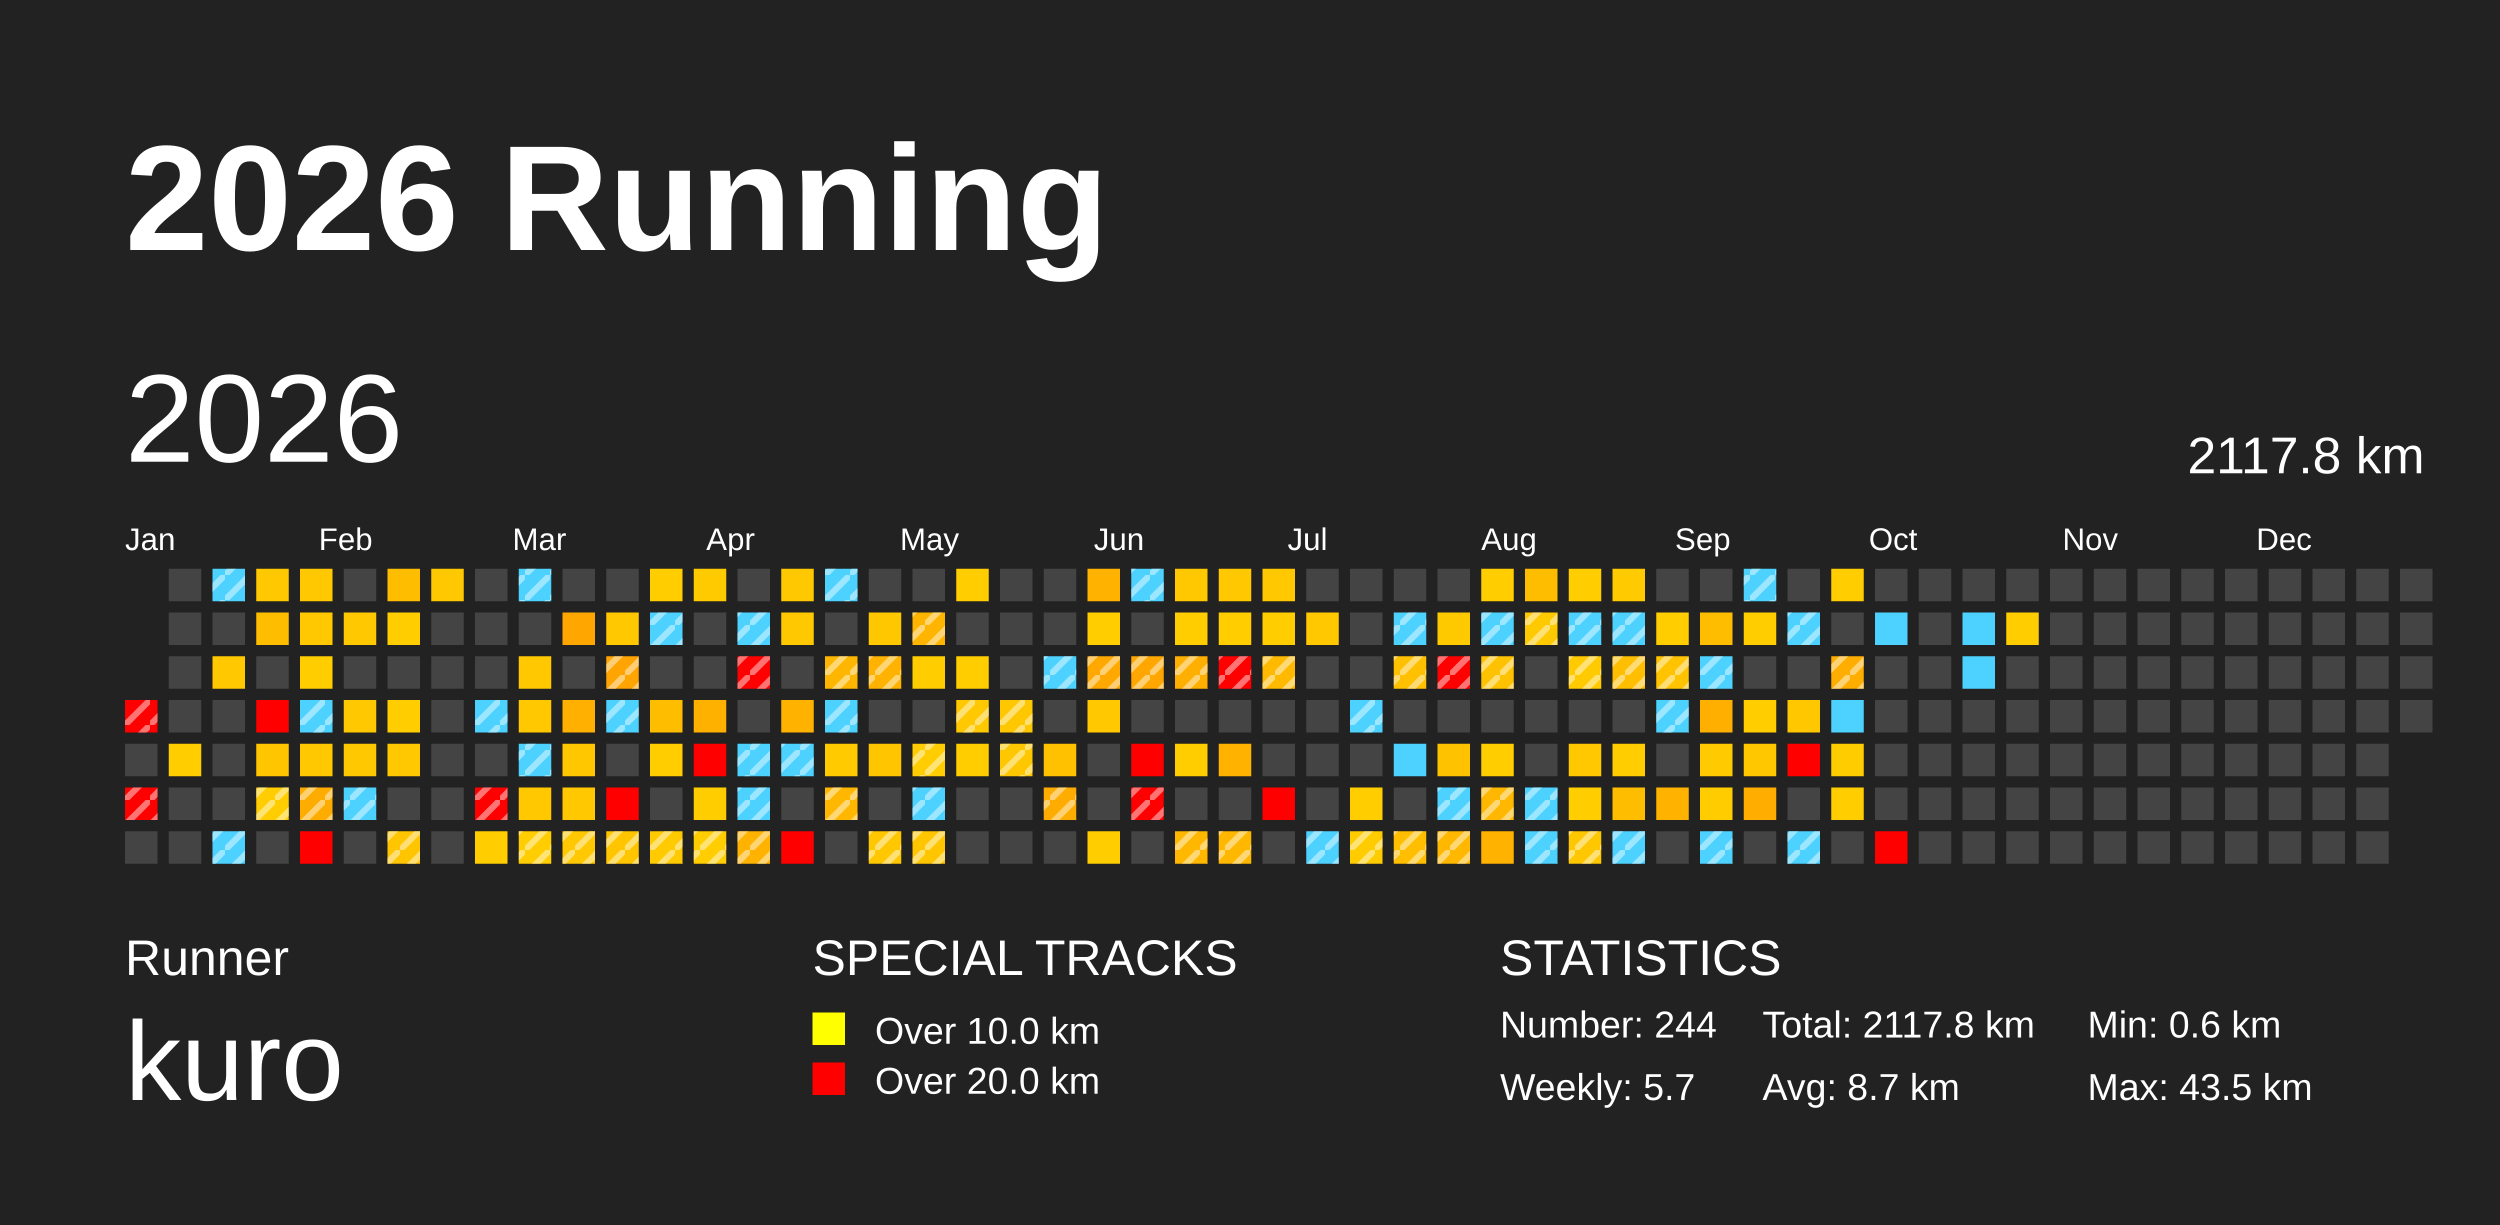
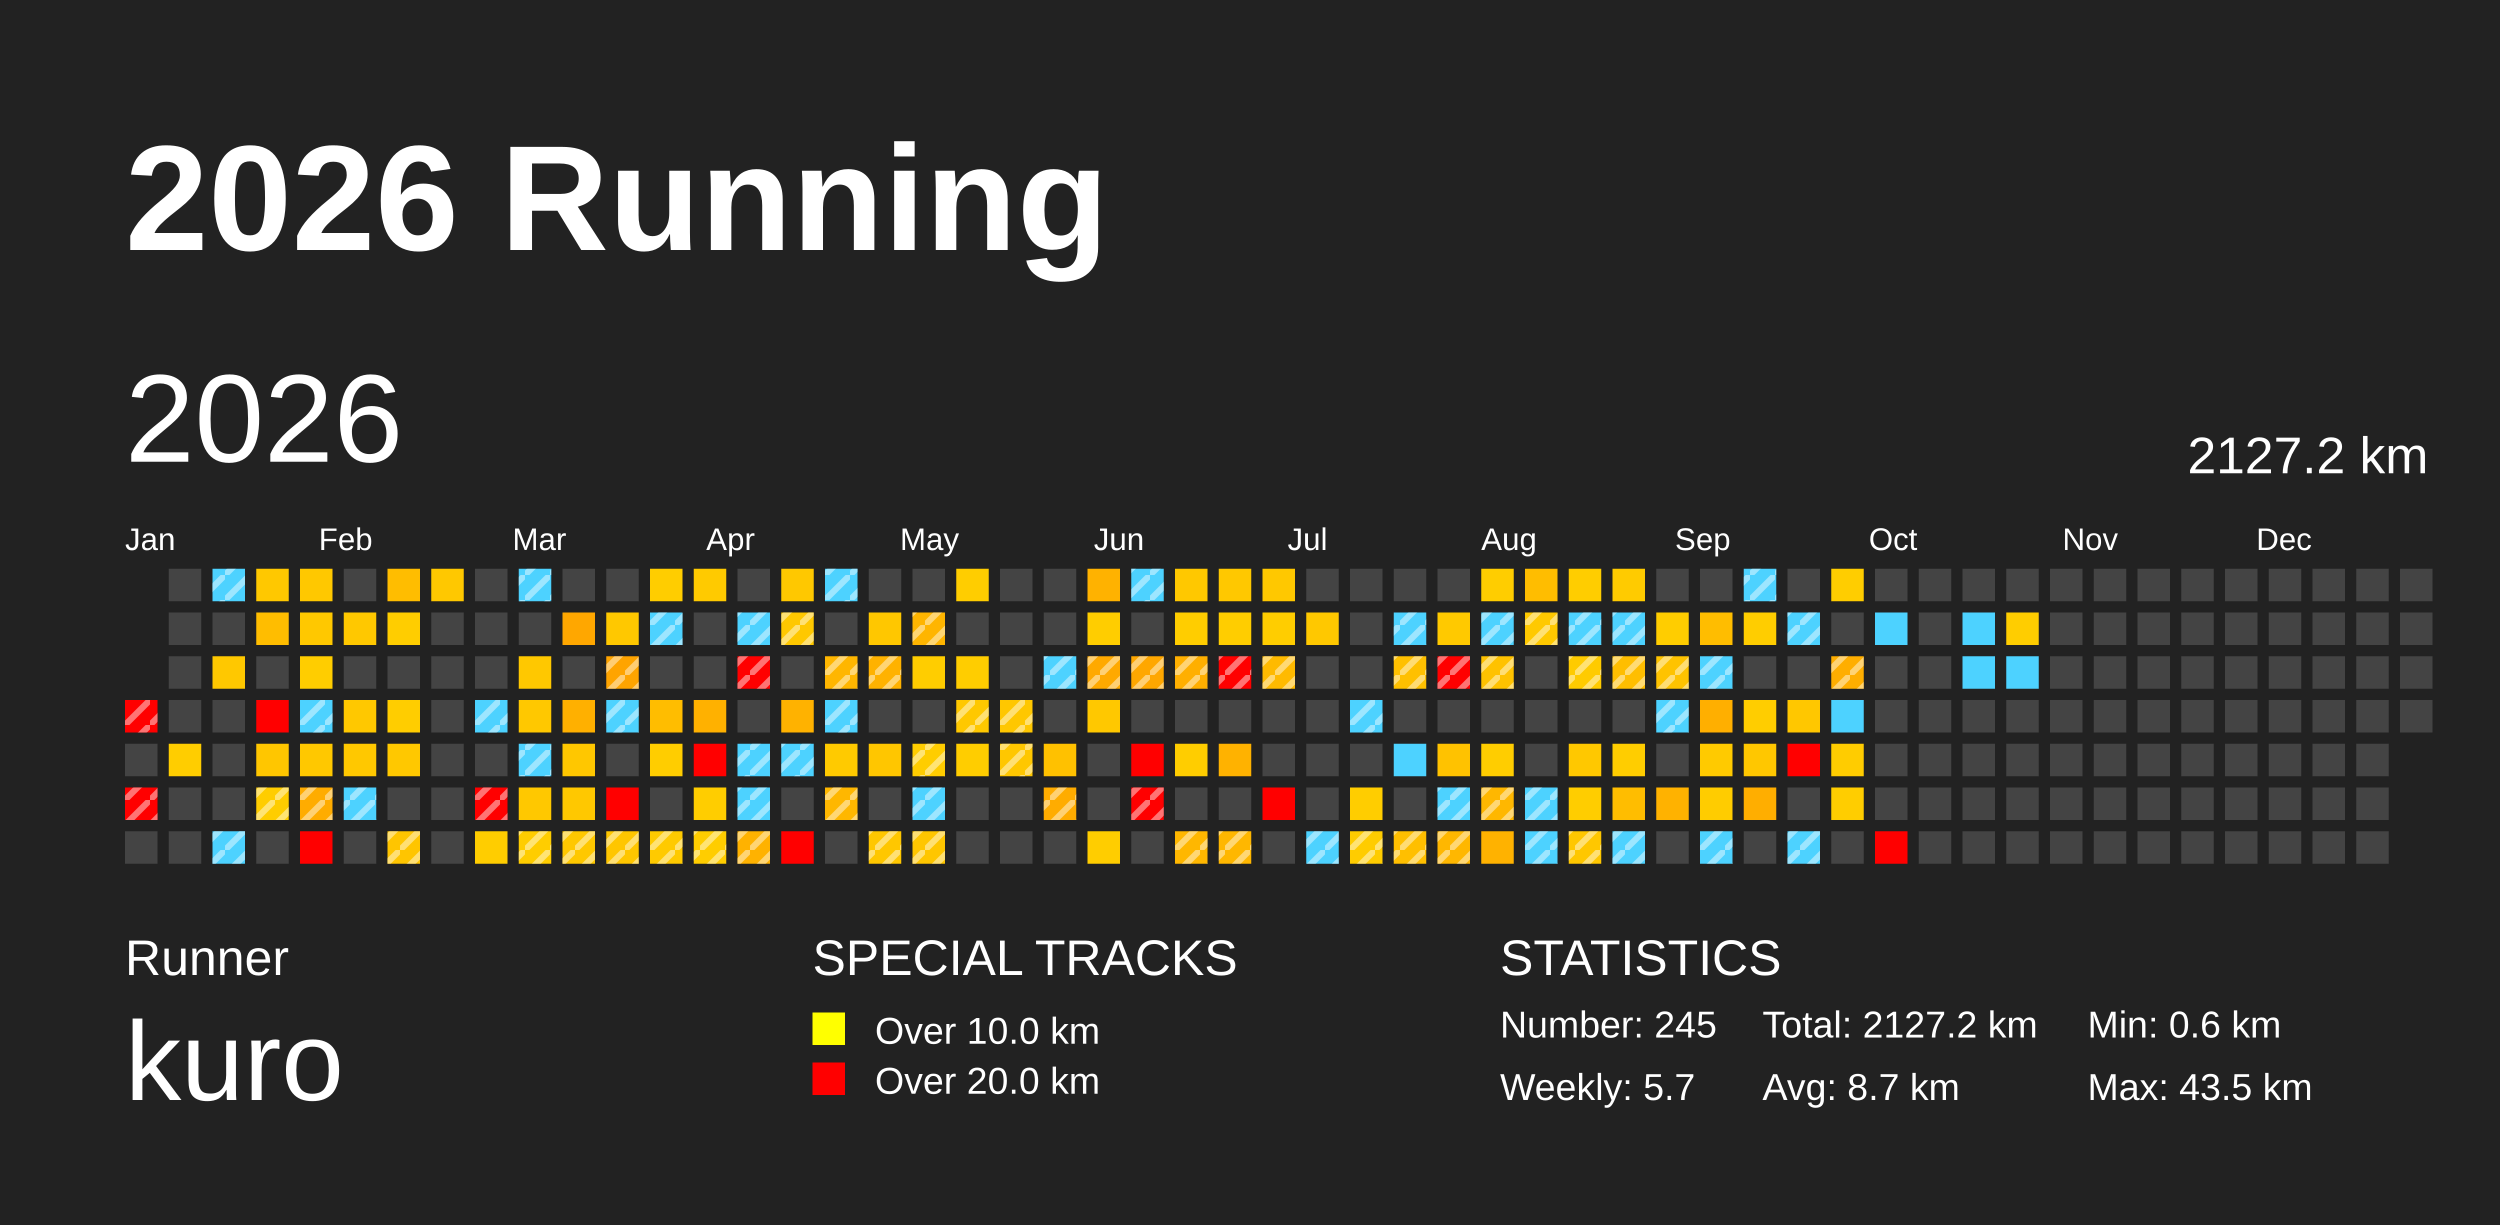
<svg xmlns="http://www.w3.org/2000/svg" baseProfile="full" height="98mm" version="1.1" viewBox="0,0,200,98" width="200mm">
  <defs>
    <pattern height="2" id="indoor-stripe" patternUnits="userSpaceOnUse" width="2">
      <line stroke="white" stroke-opacity="0.45" stroke-width="0.5" x1="0" x2="2" y1="2" y2="0" />
    </pattern>
  </defs>
  <rect fill="#222222" height="98" width="200" x="0" y="0" />
  <text fill="#FFFFFF" style="font-size:12px; font-family:Arial; font-weight:bold;" x="10" y="20">2026 Running</text>
  <text fill="#FFFFFF" style="font-size:4px; font-family:Arial" x="10" y="78">Runner</text>
  <text fill="#FFFFFF" style="font-size:9px; font-family:Arial" x="10" y="88">kuro</text>
  <text fill="#FFFFFF" style="font-size:4px; font-family:Arial" x="65" y="78">SPECIAL TRACKS</text>
  <rect fill="yellow" height="2.6" width="2.6" x="65" y="81" />
  <text fill="#FFFFFF" style="font-size:3px; font-family:Arial" x="70" y="83.5">Over 10.0 km</text>
  <rect fill="red" height="2.6" width="2.6" x="65" y="85" />
  <text fill="#FFFFFF" style="font-size:3px; font-family:Arial" x="70" y="87.5">Over 20.0 km</text>
  <text fill="#FFFFFF" style="font-size:4px; font-family:Arial" x="120" y="78">STATISTICS</text>
-   <text fill="#FFFFFF" style="font-size:3px; font-family:Arial" x="120" y="83">Number: 244</text>
+   <text fill="#FFFFFF" style="font-size:3px; font-family:Arial" x="120" y="83">Number: 245</text>
  <text fill="#FFFFFF" style="font-size:3px; font-family:Arial" x="120" y="88">Weekly: 5.7</text>
-   <text fill="#FFFFFF" style="font-size:3px; font-family:Arial" x="141" y="83">Total: 2117.8 km</text>
+   <text fill="#FFFFFF" style="font-size:3px; font-family:Arial" x="141" y="83">Total: 2127.2 km</text>
  <text fill="#FFFFFF" style="font-size:3px; font-family:Arial" x="141" y="88">Avg: 8.7 km</text>
  <text fill="#FFFFFF" style="font-size:3px; font-family:Arial" x="167" y="83">Min: 0.6 km</text>
  <text fill="#FFFFFF" style="font-size:3px; font-family:Arial" x="167" y="88">Max: 43.5 km</text>
  <text dominant-baseline="hanging" fill="#FFFFFF" style="font-size:10.0px; font-family:Arial;" x="10" y="30">2026</text>
-   <text dominant-baseline="hanging" fill="#FFFFFF" style="font-size:4.125px; font-family:Arial;" x="175" y="35">2117.8 km</text>
+   <text dominant-baseline="hanging" fill="#FFFFFF" style="font-size:4.125px; font-family:Arial;" x="175" y="35">2127.2 km</text>
  <text fill="#FFFFFF" style="font-size:2.5px; font-family:Arial" x="10.0" y="44">Jan</text>
  <text fill="#FFFFFF" style="font-size:2.5px; font-family:Arial" x="25.5" y="44">Feb</text>
  <text fill="#FFFFFF" style="font-size:2.5px; font-family:Arial" x="41.0" y="44">Mar</text>
  <text fill="#FFFFFF" style="font-size:2.5px; font-family:Arial" x="56.5" y="44">Apr</text>
  <text fill="#FFFFFF" style="font-size:2.5px; font-family:Arial" x="72.0" y="44">May</text>
  <text fill="#FFFFFF" style="font-size:2.5px; font-family:Arial" x="87.5" y="44">Jun</text>
  <text fill="#FFFFFF" style="font-size:2.5px; font-family:Arial" x="103.0" y="44">Jul</text>
  <text fill="#FFFFFF" style="font-size:2.5px; font-family:Arial" x="118.5" y="44">Aug</text>
  <text fill="#FFFFFF" style="font-size:2.5px; font-family:Arial" x="134.0" y="44">Sep</text>
  <text fill="#FFFFFF" style="font-size:2.5px; font-family:Arial" x="149.5" y="44">Oct</text>
  <text fill="#FFFFFF" style="font-size:2.5px; font-family:Arial" x="165.0" y="44">Nov</text>
  <text fill="#FFFFFF" style="font-size:2.5px; font-family:Arial" x="180.5" y="44">Dec</text>
  <rect fill="red" height="2.6" width="2.6" x="10.0" y="56.0" />
  <rect fill="url(#indoor-stripe)" height="2.6" style="pointer-events: none;" width="2.6" x="10.0" y="56.0" />
  <rect fill="#444444" height="2.6" width="2.6" x="10.0" y="59.5" />
  <rect fill="red" height="2.6" width="2.6" x="10.0" y="63.0" />
  <rect fill="url(#indoor-stripe)" height="2.6" style="pointer-events: none;" width="2.6" x="10.0" y="63.0" />
  <rect fill="#444444" height="2.6" width="2.6" x="10.0" y="66.5" />
  <rect fill="#444444" height="2.6" width="2.6" x="13.5" y="45.5" />
  <rect fill="#444444" height="2.6" width="2.6" x="13.5" y="49.0" />
  <rect fill="#444444" height="2.6" width="2.6" x="13.5" y="52.5" />
  <rect fill="#444444" height="2.6" width="2.6" x="13.5" y="56.0" />
  <rect fill="#ffcd00" height="2.6" width="2.6" x="13.5" y="59.5" />
  <rect fill="#444444" height="2.6" width="2.6" x="13.5" y="63.0" />
  <rect fill="#444444" height="2.6" width="2.6" x="13.5" y="66.5" />
  <rect fill="#4dd2ff" height="2.6" width="2.6" x="17.0" y="45.5" />
  <rect fill="url(#indoor-stripe)" height="2.6" style="pointer-events: none;" width="2.6" x="17.0" y="45.5" />
  <rect fill="#444444" height="2.6" width="2.6" x="17.0" y="49.0" />
  <rect fill="#ffc800" height="2.6" width="2.6" x="17.0" y="52.5" />
  <rect fill="#444444" height="2.6" width="2.6" x="17.0" y="56.0" />
  <rect fill="#444444" height="2.6" width="2.6" x="17.0" y="59.5" />
  <rect fill="#444444" height="2.6" width="2.6" x="17.0" y="63.0" />
  <rect fill="#4dd2ff" height="2.6" width="2.6" x="17.0" y="66.5" />
  <rect fill="url(#indoor-stripe)" height="2.6" style="pointer-events: none;" width="2.6" x="17.0" y="66.5" />
  <rect fill="#ffc800" height="2.6" width="2.6" x="20.5" y="45.5" />
  <rect fill="#ffbd00" height="2.6" width="2.6" x="20.5" y="49.0" />
  <rect fill="#444444" height="2.6" width="2.6" x="20.5" y="52.5" />
  <rect fill="red" height="2.6" width="2.6" x="20.5" y="56.0" />
  <rect fill="#ffc600" height="2.6" width="2.6" x="20.5" y="59.5" />
  <rect fill="#ffcd00" height="2.6" width="2.6" x="20.5" y="63.0" />
  <rect fill="url(#indoor-stripe)" height="2.6" style="pointer-events: none;" width="2.6" x="20.5" y="63.0" />
  <rect fill="#444444" height="2.6" width="2.6" x="20.5" y="66.5" />
  <rect fill="#ffc800" height="2.6" width="2.6" x="24.0" y="45.5" />
  <rect fill="#ffc800" height="2.6" width="2.6" x="24.0" y="49.0" />
  <rect fill="#ffcd00" height="2.6" width="2.6" x="24.0" y="52.5" />
  <rect fill="#4dd2ff" height="2.6" width="2.6" x="24.0" y="56.0" />
  <rect fill="url(#indoor-stripe)" height="2.6" style="pointer-events: none;" width="2.6" x="24.0" y="56.0" />
  <rect fill="#ffc800" height="2.6" width="2.6" x="24.0" y="59.5" />
  <rect fill="#ffac00" height="2.6" width="2.6" x="24.0" y="63.0" />
  <rect fill="url(#indoor-stripe)" height="2.6" style="pointer-events: none;" width="2.6" x="24.0" y="63.0" />
  <rect fill="red" height="2.6" width="2.6" x="24.0" y="66.5" />
  <rect fill="#444444" height="2.6" width="2.6" x="27.5" y="45.5" />
  <rect fill="#ffc800" height="2.6" width="2.6" x="27.5" y="49.0" />
  <rect fill="#444444" height="2.6" width="2.6" x="27.5" y="52.5" />
  <rect fill="#ffc800" height="2.6" width="2.6" x="27.5" y="56.0" />
  <rect fill="#ffc800" height="2.6" width="2.6" x="27.5" y="59.5" />
  <rect fill="#4dd2ff" height="2.6" width="2.6" x="27.5" y="63.0" />
  <rect fill="url(#indoor-stripe)" height="2.6" style="pointer-events: none;" width="2.6" x="27.5" y="63.0" />
  <rect fill="#444444" height="2.6" width="2.6" x="27.5" y="66.5" />
  <rect fill="#ffbd00" height="2.6" width="2.6" x="31.0" y="45.5" />
  <rect fill="#ffcd00" height="2.6" width="2.6" x="31.0" y="49.0" />
  <rect fill="#444444" height="2.6" width="2.6" x="31.0" y="52.5" />
  <rect fill="#ffcd00" height="2.6" width="2.6" x="31.0" y="56.0" />
  <rect fill="#ffc800" height="2.6" width="2.6" x="31.0" y="59.5" />
  <rect fill="#444444" height="2.6" width="2.6" x="31.0" y="63.0" />
  <rect fill="#ffc500" height="2.6" width="2.6" x="31.0" y="66.5" />
  <rect fill="url(#indoor-stripe)" height="2.6" style="pointer-events: none;" width="2.6" x="31.0" y="66.5" />
  <rect fill="#ffc800" height="2.6" width="2.6" x="34.5" y="45.5" />
  <rect fill="#444444" height="2.6" width="2.6" x="34.5" y="49.0" />
  <rect fill="#444444" height="2.6" width="2.6" x="34.5" y="52.5" />
  <rect fill="#444444" height="2.6" width="2.6" x="34.5" y="56.0" />
  <rect fill="#444444" height="2.6" width="2.6" x="34.5" y="59.5" />
  <rect fill="#444444" height="2.6" width="2.6" x="34.5" y="63.0" />
  <rect fill="#444444" height="2.6" width="2.6" x="34.5" y="66.5" />
  <rect fill="#444444" height="2.6" width="2.6" x="38.0" y="45.5" />
  <rect fill="#444444" height="2.6" width="2.6" x="38.0" y="49.0" />
  <rect fill="#444444" height="2.6" width="2.6" x="38.0" y="52.5" />
  <rect fill="#4dd2ff" height="2.6" width="2.6" x="38.0" y="56.0" />
  <rect fill="url(#indoor-stripe)" height="2.6" style="pointer-events: none;" width="2.6" x="38.0" y="56.0" />
  <rect fill="#444444" height="2.6" width="2.6" x="38.0" y="59.5" />
  <rect fill="red" height="2.6" width="2.6" x="38.0" y="63.0" />
  <rect fill="url(#indoor-stripe)" height="2.6" style="pointer-events: none;" width="2.6" x="38.0" y="63.0" />
  <rect fill="#ffcd00" height="2.6" width="2.6" x="38.0" y="66.5" />
  <rect fill="#4dd2ff" height="2.6" width="2.6" x="41.5" y="45.5" />
  <rect fill="url(#indoor-stripe)" height="2.6" style="pointer-events: none;" width="2.6" x="41.5" y="45.5" />
  <rect fill="#444444" height="2.6" width="2.6" x="41.5" y="49.0" />
  <rect fill="#ffc800" height="2.6" width="2.6" x="41.5" y="52.5" />
  <rect fill="#ffc800" height="2.6" width="2.6" x="41.5" y="56.0" />
  <rect fill="#4dd2ff" height="2.6" width="2.6" x="41.5" y="59.5" />
  <rect fill="url(#indoor-stripe)" height="2.6" style="pointer-events: none;" width="2.6" x="41.5" y="59.5" />
  <rect fill="#ffc800" height="2.6" width="2.6" x="41.5" y="63.0" />
  <rect fill="#ffcd00" height="2.6" width="2.6" x="41.5" y="66.5" />
  <rect fill="url(#indoor-stripe)" height="2.6" style="pointer-events: none;" width="2.6" x="41.5" y="66.5" />
  <rect fill="#444444" height="2.6" width="2.6" x="45.0" y="45.5" />
  <rect fill="#ffa700" height="2.6" width="2.6" x="45.0" y="49.0" />
  <rect fill="#444444" height="2.6" width="2.6" x="45.0" y="52.5" />
  <rect fill="#ffb000" height="2.6" width="2.6" x="45.0" y="56.0" />
  <rect fill="#ffc700" height="2.6" width="2.6" x="45.0" y="59.5" />
  <rect fill="#ffc800" height="2.6" width="2.6" x="45.0" y="63.0" />
  <rect fill="#ffc800" height="2.6" width="2.6" x="45.0" y="66.5" />
  <rect fill="url(#indoor-stripe)" height="2.6" style="pointer-events: none;" width="2.6" x="45.0" y="66.5" />
  <rect fill="#444444" height="2.6" width="2.6" x="48.5" y="45.5" />
  <rect fill="#ffc800" height="2.6" width="2.6" x="48.5" y="49.0" />
  <rect fill="#ffa400" height="2.6" width="2.6" x="48.5" y="52.5" />
  <rect fill="url(#indoor-stripe)" height="2.6" style="pointer-events: none;" width="2.6" x="48.5" y="52.5" />
  <rect fill="#4dd2ff" height="2.6" width="2.6" x="48.5" y="56.0" />
  <rect fill="url(#indoor-stripe)" height="2.6" style="pointer-events: none;" width="2.6" x="48.5" y="56.0" />
  <rect fill="#444444" height="2.6" width="2.6" x="48.5" y="59.5" />
  <rect fill="red" height="2.6" width="2.6" x="48.5" y="63.0" />
  <rect fill="#ffc600" height="2.6" width="2.6" x="48.5" y="66.5" />
  <rect fill="url(#indoor-stripe)" height="2.6" style="pointer-events: none;" width="2.6" x="48.5" y="66.5" />
  <rect fill="#ffcd00" height="2.6" width="2.6" x="52.0" y="45.5" />
  <rect fill="#4dd2ff" height="2.6" width="2.6" x="52.0" y="49.0" />
  <rect fill="url(#indoor-stripe)" height="2.6" style="pointer-events: none;" width="2.6" x="52.0" y="49.0" />
  <rect fill="#444444" height="2.6" width="2.6" x="52.0" y="52.5" />
  <rect fill="#ffbd00" height="2.6" width="2.6" x="52.0" y="56.0" />
  <rect fill="#ffcd00" height="2.6" width="2.6" x="52.0" y="59.5" />
  <rect fill="#444444" height="2.6" width="2.6" x="52.0" y="63.0" />
  <rect fill="#ffca00" height="2.6" width="2.6" x="52.0" y="66.5" />
  <rect fill="url(#indoor-stripe)" height="2.6" style="pointer-events: none;" width="2.6" x="52.0" y="66.5" />
  <rect fill="#ffca00" height="2.6" width="2.6" x="55.5" y="45.5" />
  <rect fill="#444444" height="2.6" width="2.6" x="55.5" y="49.0" />
  <rect fill="#444444" height="2.6" width="2.6" x="55.5" y="52.5" />
  <rect fill="#ffb100" height="2.6" width="2.6" x="55.5" y="56.0" />
  <rect fill="red" height="2.6" width="2.6" x="55.5" y="59.5" />
  <rect fill="#ffcd00" height="2.6" width="2.6" x="55.5" y="63.0" />
  <rect fill="#ffcd00" height="2.6" width="2.6" x="55.5" y="66.5" />
  <rect fill="url(#indoor-stripe)" height="2.6" style="pointer-events: none;" width="2.6" x="55.5" y="66.5" />
  <rect fill="#444444" height="2.6" width="2.6" x="59.0" y="45.5" />
  <rect fill="#4dd2ff" height="2.6" width="2.6" x="59.0" y="49.0" />
  <rect fill="url(#indoor-stripe)" height="2.6" style="pointer-events: none;" width="2.6" x="59.0" y="49.0" />
  <rect fill="red" height="2.6" width="2.6" x="59.0" y="52.5" />
  <rect fill="url(#indoor-stripe)" height="2.6" style="pointer-events: none;" width="2.6" x="59.0" y="52.5" />
  <rect fill="#444444" height="2.6" width="2.6" x="59.0" y="56.0" />
  <rect fill="#4dd2ff" height="2.6" width="2.6" x="59.0" y="59.5" />
  <rect fill="url(#indoor-stripe)" height="2.6" style="pointer-events: none;" width="2.6" x="59.0" y="59.5" />
  <rect fill="#4dd2ff" height="2.6" width="2.6" x="59.0" y="63.0" />
  <rect fill="url(#indoor-stripe)" height="2.6" style="pointer-events: none;" width="2.6" x="59.0" y="63.0" />
  <rect fill="#ffb200" height="2.6" width="2.6" x="59.0" y="66.5" />
  <rect fill="url(#indoor-stripe)" height="2.6" style="pointer-events: none;" width="2.6" x="59.0" y="66.5" />
  <rect fill="#ffc800" height="2.6" width="2.6" x="62.5" y="45.5" />
  <rect fill="#ffc800" height="2.6" width="2.6" x="62.5" y="49.0" />
+   <rect fill="url(#indoor-stripe)" height="2.6" style="pointer-events: none;" width="2.6" x="62.5" y="49.0" />
  <rect fill="#444444" height="2.6" width="2.6" x="62.5" y="52.5" />
  <rect fill="#ffb200" height="2.6" width="2.6" x="62.5" y="56.0" />
  <rect fill="#4dd2ff" height="2.6" width="2.6" x="62.5" y="59.5" />
  <rect fill="url(#indoor-stripe)" height="2.6" style="pointer-events: none;" width="2.6" x="62.5" y="59.5" />
  <rect fill="#444444" height="2.6" width="2.6" x="62.5" y="63.0" />
  <rect fill="red" height="2.6" width="2.6" x="62.5" y="66.5" />
  <rect fill="#4dd2ff" height="2.6" width="2.6" x="66.0" y="45.5" />
  <rect fill="url(#indoor-stripe)" height="2.6" style="pointer-events: none;" width="2.6" x="66.0" y="45.5" />
  <rect fill="#444444" height="2.6" width="2.6" x="66.0" y="49.0" />
  <rect fill="#ffb600" height="2.6" width="2.6" x="66.0" y="52.5" />
  <rect fill="url(#indoor-stripe)" height="2.6" style="pointer-events: none;" width="2.6" x="66.0" y="52.5" />
  <rect fill="#4dd2ff" height="2.6" width="2.6" x="66.0" y="56.0" />
  <rect fill="url(#indoor-stripe)" height="2.6" style="pointer-events: none;" width="2.6" x="66.0" y="56.0" />
  <rect fill="#ffca00" height="2.6" width="2.6" x="66.0" y="59.5" />
  <rect fill="#ffb700" height="2.6" width="2.6" x="66.0" y="63.0" />
  <rect fill="url(#indoor-stripe)" height="2.6" style="pointer-events: none;" width="2.6" x="66.0" y="63.0" />
  <rect fill="#444444" height="2.6" width="2.6" x="66.0" y="66.5" />
  <rect fill="#444444" height="2.6" width="2.6" x="69.5" y="45.5" />
  <rect fill="#ffc700" height="2.6" width="2.6" x="69.5" y="49.0" />
  <rect fill="#ffb200" height="2.6" width="2.6" x="69.5" y="52.5" />
  <rect fill="url(#indoor-stripe)" height="2.6" style="pointer-events: none;" width="2.6" x="69.5" y="52.5" />
  <rect fill="#444444" height="2.6" width="2.6" x="69.5" y="56.0" />
  <rect fill="#ffc600" height="2.6" width="2.6" x="69.5" y="59.5" />
  <rect fill="#444444" height="2.6" width="2.6" x="69.5" y="63.0" />
  <rect fill="#ffc700" height="2.6" width="2.6" x="69.5" y="66.5" />
  <rect fill="url(#indoor-stripe)" height="2.6" style="pointer-events: none;" width="2.6" x="69.5" y="66.5" />
  <rect fill="#444444" height="2.6" width="2.6" x="73.0" y="45.5" />
  <rect fill="#ffb500" height="2.6" width="2.6" x="73.0" y="49.0" />
  <rect fill="url(#indoor-stripe)" height="2.6" style="pointer-events: none;" width="2.6" x="73.0" y="49.0" />
  <rect fill="#ffcd00" height="2.6" width="2.6" x="73.0" y="52.5" />
  <rect fill="#444444" height="2.6" width="2.6" x="73.0" y="56.0" />
  <rect fill="#ffcd00" height="2.6" width="2.6" x="73.0" y="59.5" />
  <rect fill="url(#indoor-stripe)" height="2.6" style="pointer-events: none;" width="2.6" x="73.0" y="59.5" />
  <rect fill="#4dd2ff" height="2.6" width="2.6" x="73.0" y="63.0" />
  <rect fill="url(#indoor-stripe)" height="2.6" style="pointer-events: none;" width="2.6" x="73.0" y="63.0" />
  <rect fill="#ffc600" height="2.6" width="2.6" x="73.0" y="66.5" />
  <rect fill="url(#indoor-stripe)" height="2.6" style="pointer-events: none;" width="2.6" x="73.0" y="66.5" />
  <rect fill="#ffcd00" height="2.6" width="2.6" x="76.5" y="45.5" />
  <rect fill="#444444" height="2.6" width="2.6" x="76.5" y="49.0" />
  <rect fill="#ffcd00" height="2.6" width="2.6" x="76.5" y="52.5" />
  <rect fill="#ffc800" height="2.6" width="2.6" x="76.5" y="56.0" />
  <rect fill="url(#indoor-stripe)" height="2.6" style="pointer-events: none;" width="2.6" x="76.5" y="56.0" />
  <rect fill="#ffcd00" height="2.6" width="2.6" x="76.5" y="59.5" />
  <rect fill="#444444" height="2.6" width="2.6" x="76.5" y="63.0" />
  <rect fill="#444444" height="2.6" width="2.6" x="76.5" y="66.5" />
  <rect fill="#444444" height="2.6" width="2.6" x="80.0" y="45.5" />
  <rect fill="#444444" height="2.6" width="2.6" x="80.0" y="49.0" />
  <rect fill="#444444" height="2.6" width="2.6" x="80.0" y="52.5" />
  <rect fill="#ffc700" height="2.6" width="2.6" x="80.0" y="56.0" />
  <rect fill="url(#indoor-stripe)" height="2.6" style="pointer-events: none;" width="2.6" x="80.0" y="56.0" />
  <rect fill="#ffc700" height="2.6" width="2.6" x="80.0" y="59.5" />
  <rect fill="url(#indoor-stripe)" height="2.6" style="pointer-events: none;" width="2.6" x="80.0" y="59.5" />
  <rect fill="#444444" height="2.6" width="2.6" x="80.0" y="63.0" />
  <rect fill="#444444" height="2.6" width="2.6" x="80.0" y="66.5" />
  <rect fill="#444444" height="2.6" width="2.6" x="83.5" y="45.5" />
  <rect fill="#444444" height="2.6" width="2.6" x="83.5" y="49.0" />
  <rect fill="#4dd2ff" height="2.6" width="2.6" x="83.5" y="52.5" />
  <rect fill="url(#indoor-stripe)" height="2.6" style="pointer-events: none;" width="2.6" x="83.5" y="52.5" />
  <rect fill="#444444" height="2.6" width="2.6" x="83.5" y="56.0" />
  <rect fill="#ffc100" height="2.6" width="2.6" x="83.5" y="59.5" />
  <rect fill="#ffac00" height="2.6" width="2.6" x="83.5" y="63.0" />
  <rect fill="url(#indoor-stripe)" height="2.6" style="pointer-events: none;" width="2.6" x="83.5" y="63.0" />
  <rect fill="#444444" height="2.6" width="2.6" x="83.5" y="66.5" />
  <rect fill="#ffb200" height="2.6" width="2.6" x="87.0" y="45.5" />
  <rect fill="#ffcd00" height="2.6" width="2.6" x="87.0" y="49.0" />
  <rect fill="#ffa900" height="2.6" width="2.6" x="87.0" y="52.5" />
  <rect fill="url(#indoor-stripe)" height="2.6" style="pointer-events: none;" width="2.6" x="87.0" y="52.5" />
  <rect fill="#ffc800" height="2.6" width="2.6" x="87.0" y="56.0" />
  <rect fill="#444444" height="2.6" width="2.6" x="87.0" y="59.5" />
  <rect fill="#444444" height="2.6" width="2.6" x="87.0" y="63.0" />
  <rect fill="#ffcd00" height="2.6" width="2.6" x="87.0" y="66.5" />
  <rect fill="#4dd2ff" height="2.6" width="2.6" x="90.5" y="45.5" />
  <rect fill="url(#indoor-stripe)" height="2.6" style="pointer-events: none;" width="2.6" x="90.5" y="45.5" />
  <rect fill="#444444" height="2.6" width="2.6" x="90.5" y="49.0" />
  <rect fill="#ffa700" height="2.6" width="2.6" x="90.5" y="52.5" />
  <rect fill="url(#indoor-stripe)" height="2.6" style="pointer-events: none;" width="2.6" x="90.5" y="52.5" />
  <rect fill="#444444" height="2.6" width="2.6" x="90.5" y="56.0" />
  <rect fill="red" height="2.6" width="2.6" x="90.5" y="59.5" />
  <rect fill="red" height="2.6" width="2.6" x="90.5" y="63.0" />
  <rect fill="url(#indoor-stripe)" height="2.6" style="pointer-events: none;" width="2.6" x="90.5" y="63.0" />
  <rect fill="#444444" height="2.6" width="2.6" x="90.5" y="66.5" />
  <rect fill="#ffc800" height="2.6" width="2.6" x="94.0" y="45.5" />
  <rect fill="#ffcd00" height="2.6" width="2.6" x="94.0" y="49.0" />
  <rect fill="#ffaf00" height="2.6" width="2.6" x="94.0" y="52.5" />
  <rect fill="url(#indoor-stripe)" height="2.6" style="pointer-events: none;" width="2.6" x="94.0" y="52.5" />
  <rect fill="#444444" height="2.6" width="2.6" x="94.0" y="56.0" />
  <rect fill="#ffcd00" height="2.6" width="2.6" x="94.0" y="59.5" />
  <rect fill="#444444" height="2.6" width="2.6" x="94.0" y="63.0" />
  <rect fill="#ffb700" height="2.6" width="2.6" x="94.0" y="66.5" />
  <rect fill="url(#indoor-stripe)" height="2.6" style="pointer-events: none;" width="2.6" x="94.0" y="66.5" />
  <rect fill="#ffc800" height="2.6" width="2.6" x="97.5" y="45.5" />
  <rect fill="#ffcd00" height="2.6" width="2.6" x="97.5" y="49.0" />
  <rect fill="red" height="2.6" width="2.6" x="97.5" y="52.5" />
  <rect fill="url(#indoor-stripe)" height="2.6" style="pointer-events: none;" width="2.6" x="97.5" y="52.5" />
  <rect fill="#444444" height="2.6" width="2.6" x="97.5" y="56.0" />
  <rect fill="#ffb200" height="2.6" width="2.6" x="97.5" y="59.5" />
  <rect fill="#444444" height="2.6" width="2.6" x="97.5" y="63.0" />
  <rect fill="#ffb700" height="2.6" width="2.6" x="97.5" y="66.5" />
  <rect fill="url(#indoor-stripe)" height="2.6" style="pointer-events: none;" width="2.6" x="97.5" y="66.5" />
  <rect fill="#ffc800" height="2.6" width="2.6" x="101.0" y="45.5" />
  <rect fill="#ffcd00" height="2.6" width="2.6" x="101.0" y="49.0" />
  <rect fill="#ffba00" height="2.6" width="2.6" x="101.0" y="52.5" />
  <rect fill="url(#indoor-stripe)" height="2.6" style="pointer-events: none;" width="2.6" x="101.0" y="52.5" />
  <rect fill="#444444" height="2.6" width="2.6" x="101.0" y="56.0" />
  <rect fill="#444444" height="2.6" width="2.6" x="101.0" y="59.5" />
  <rect fill="red" height="2.6" width="2.6" x="101.0" y="63.0" />
  <rect fill="#444444" height="2.6" width="2.6" x="101.0" y="66.5" />
  <rect fill="#444444" height="2.6" width="2.6" x="104.5" y="45.5" />
  <rect fill="#ffc800" height="2.6" width="2.6" x="104.5" y="49.0" />
  <rect fill="#444444" height="2.6" width="2.6" x="104.5" y="52.5" />
  <rect fill="#444444" height="2.6" width="2.6" x="104.5" y="56.0" />
  <rect fill="#444444" height="2.6" width="2.6" x="104.5" y="59.5" />
  <rect fill="#444444" height="2.6" width="2.6" x="104.5" y="63.0" />
  <rect fill="#4dd2ff" height="2.6" width="2.6" x="104.5" y="66.5" />
  <rect fill="url(#indoor-stripe)" height="2.6" style="pointer-events: none;" width="2.6" x="104.5" y="66.5" />
  <rect fill="#444444" height="2.6" width="2.6" x="108.0" y="45.5" />
  <rect fill="#444444" height="2.6" width="2.6" x="108.0" y="49.0" />
  <rect fill="#444444" height="2.6" width="2.6" x="108.0" y="52.5" />
  <rect fill="#4dd2ff" height="2.6" width="2.6" x="108.0" y="56.0" />
  <rect fill="url(#indoor-stripe)" height="2.6" style="pointer-events: none;" width="2.6" x="108.0" y="56.0" />
  <rect fill="#444444" height="2.6" width="2.6" x="108.0" y="59.5" />
  <rect fill="#ffcd00" height="2.6" width="2.6" x="108.0" y="63.0" />
  <rect fill="#ffcc00" height="2.6" width="2.6" x="108.0" y="66.5" />
  <rect fill="url(#indoor-stripe)" height="2.6" style="pointer-events: none;" width="2.6" x="108.0" y="66.5" />
  <rect fill="#444444" height="2.6" width="2.6" x="111.5" y="45.5" />
  <rect fill="#4dd2ff" height="2.6" width="2.6" x="111.5" y="49.0" />
  <rect fill="url(#indoor-stripe)" height="2.6" style="pointer-events: none;" width="2.6" x="111.5" y="49.0" />
  <rect fill="#ffc000" height="2.6" width="2.6" x="111.5" y="52.5" />
  <rect fill="url(#indoor-stripe)" height="2.6" style="pointer-events: none;" width="2.6" x="111.5" y="52.5" />
  <rect fill="#444444" height="2.6" width="2.6" x="111.5" y="56.0" />
  <rect fill="#4dd2ff" height="2.6" width="2.6" x="111.5" y="59.5" />
  <rect fill="#444444" height="2.6" width="2.6" x="111.5" y="63.0" />
  <rect fill="#ffbf00" height="2.6" width="2.6" x="111.5" y="66.5" />
  <rect fill="url(#indoor-stripe)" height="2.6" style="pointer-events: none;" width="2.6" x="111.5" y="66.5" />
  <rect fill="#444444" height="2.6" width="2.6" x="115.0" y="45.5" />
  <rect fill="#ffc900" height="2.6" width="2.6" x="115.0" y="49.0" />
  <rect fill="red" height="2.6" width="2.6" x="115.0" y="52.5" />
  <rect fill="url(#indoor-stripe)" height="2.6" style="pointer-events: none;" width="2.6" x="115.0" y="52.5" />
  <rect fill="#444444" height="2.6" width="2.6" x="115.0" y="56.0" />
  <rect fill="#ffc200" height="2.6" width="2.6" x="115.0" y="59.5" />
  <rect fill="#4dd2ff" height="2.6" width="2.6" x="115.0" y="63.0" />
  <rect fill="url(#indoor-stripe)" height="2.6" style="pointer-events: none;" width="2.6" x="115.0" y="63.0" />
  <rect fill="#ffb700" height="2.6" width="2.6" x="115.0" y="66.5" />
  <rect fill="url(#indoor-stripe)" height="2.6" style="pointer-events: none;" width="2.6" x="115.0" y="66.5" />
  <rect fill="#ffcd00" height="2.6" width="2.6" x="118.5" y="45.5" />
  <rect fill="#4dd2ff" height="2.6" width="2.6" x="118.5" y="49.0" />
  <rect fill="url(#indoor-stripe)" height="2.6" style="pointer-events: none;" width="2.6" x="118.5" y="49.0" />
  <rect fill="#ffc200" height="2.6" width="2.6" x="118.5" y="52.5" />
  <rect fill="url(#indoor-stripe)" height="2.6" style="pointer-events: none;" width="2.6" x="118.5" y="52.5" />
  <rect fill="#444444" height="2.6" width="2.6" x="118.5" y="56.0" />
  <rect fill="#ffcd00" height="2.6" width="2.6" x="118.5" y="59.5" />
  <rect fill="#ffb700" height="2.6" width="2.6" x="118.5" y="63.0" />
  <rect fill="url(#indoor-stripe)" height="2.6" style="pointer-events: none;" width="2.6" x="118.5" y="63.0" />
  <rect fill="#ffb200" height="2.6" width="2.6" x="118.5" y="66.5" />
  <rect fill="#ffbd00" height="2.6" width="2.6" x="122.0" y="45.5" />
  <rect fill="#ffc900" height="2.6" width="2.6" x="122.0" y="49.0" />
  <rect fill="url(#indoor-stripe)" height="2.6" style="pointer-events: none;" width="2.6" x="122.0" y="49.0" />
  <rect fill="#444444" height="2.6" width="2.6" x="122.0" y="52.5" />
  <rect fill="#444444" height="2.6" width="2.6" x="122.0" y="56.0" />
  <rect fill="#444444" height="2.6" width="2.6" x="122.0" y="59.5" />
  <rect fill="#4dd2ff" height="2.6" width="2.6" x="122.0" y="63.0" />
  <rect fill="url(#indoor-stripe)" height="2.6" style="pointer-events: none;" width="2.6" x="122.0" y="63.0" />
  <rect fill="#4dd2ff" height="2.6" width="2.6" x="122.0" y="66.5" />
  <rect fill="url(#indoor-stripe)" height="2.6" style="pointer-events: none;" width="2.6" x="122.0" y="66.5" />
  <rect fill="#ffcd00" height="2.6" width="2.6" x="125.5" y="45.5" />
  <rect fill="#4dd2ff" height="2.6" width="2.6" x="125.5" y="49.0" />
  <rect fill="url(#indoor-stripe)" height="2.6" style="pointer-events: none;" width="2.6" x="125.5" y="49.0" />
  <rect fill="#ffcb00" height="2.6" width="2.6" x="125.5" y="52.5" />
  <rect fill="url(#indoor-stripe)" height="2.6" style="pointer-events: none;" width="2.6" x="125.5" y="52.5" />
  <rect fill="#444444" height="2.6" width="2.6" x="125.5" y="56.0" />
  <rect fill="#ffc800" height="2.6" width="2.6" x="125.5" y="59.5" />
  <rect fill="#ffcd00" height="2.6" width="2.6" x="125.5" y="63.0" />
  <rect fill="#ffc700" height="2.6" width="2.6" x="125.5" y="66.5" />
  <rect fill="url(#indoor-stripe)" height="2.6" style="pointer-events: none;" width="2.6" x="125.5" y="66.5" />
  <rect fill="#ffcb00" height="2.6" width="2.6" x="129.0" y="45.5" />
  <rect fill="#4dd2ff" height="2.6" width="2.6" x="129.0" y="49.0" />
  <rect fill="url(#indoor-stripe)" height="2.6" style="pointer-events: none;" width="2.6" x="129.0" y="49.0" />
  <rect fill="#ffbe00" height="2.6" width="2.6" x="129.0" y="52.5" />
  <rect fill="url(#indoor-stripe)" height="2.6" style="pointer-events: none;" width="2.6" x="129.0" y="52.5" />
  <rect fill="#444444" height="2.6" width="2.6" x="129.0" y="56.0" />
  <rect fill="#ffcd00" height="2.6" width="2.6" x="129.0" y="59.5" />
  <rect fill="#ffbd00" height="2.6" width="2.6" x="129.0" y="63.0" />
  <rect fill="#4dd2ff" height="2.6" width="2.6" x="129.0" y="66.5" />
  <rect fill="url(#indoor-stripe)" height="2.6" style="pointer-events: none;" width="2.6" x="129.0" y="66.5" />
  <rect fill="#444444" height="2.6" width="2.6" x="132.5" y="45.5" />
  <rect fill="#ffcd00" height="2.6" width="2.6" x="132.5" y="49.0" />
  <rect fill="#ffc300" height="2.6" width="2.6" x="132.5" y="52.5" />
  <rect fill="url(#indoor-stripe)" height="2.6" style="pointer-events: none;" width="2.6" x="132.5" y="52.5" />
  <rect fill="#4dd2ff" height="2.6" width="2.6" x="132.5" y="56.0" />
  <rect fill="url(#indoor-stripe)" height="2.6" style="pointer-events: none;" width="2.6" x="132.5" y="56.0" />
  <rect fill="#444444" height="2.6" width="2.6" x="132.5" y="59.5" />
  <rect fill="#ffb200" height="2.6" width="2.6" x="132.5" y="63.0" />
  <rect fill="#444444" height="2.6" width="2.6" x="132.5" y="66.5" />
  <rect fill="#444444" height="2.6" width="2.6" x="136.0" y="45.5" />
  <rect fill="#ffbd00" height="2.6" width="2.6" x="136.0" y="49.0" />
  <rect fill="#4dd2ff" height="2.6" width="2.6" x="136.0" y="52.5" />
  <rect fill="url(#indoor-stripe)" height="2.6" style="pointer-events: none;" width="2.6" x="136.0" y="52.5" />
  <rect fill="#ffaf00" height="2.6" width="2.6" x="136.0" y="56.0" />
  <rect fill="#ffca00" height="2.6" width="2.6" x="136.0" y="59.5" />
  <rect fill="#ffcc00" height="2.6" width="2.6" x="136.0" y="63.0" />
  <rect fill="#4dd2ff" height="2.6" width="2.6" x="136.0" y="66.5" />
  <rect fill="url(#indoor-stripe)" height="2.6" style="pointer-events: none;" width="2.6" x="136.0" y="66.5" />
  <rect fill="#4dd2ff" height="2.6" width="2.6" x="139.5" y="45.5" />
  <rect fill="url(#indoor-stripe)" height="2.6" style="pointer-events: none;" width="2.6" x="139.5" y="45.5" />
  <rect fill="#ffcd00" height="2.6" width="2.6" x="139.5" y="49.0" />
  <rect fill="#444444" height="2.6" width="2.6" x="139.5" y="52.5" />
  <rect fill="#ffcd00" height="2.6" width="2.6" x="139.5" y="56.0" />
  <rect fill="#ffc700" height="2.6" width="2.6" x="139.5" y="59.5" />
  <rect fill="#ffae00" height="2.6" width="2.6" x="139.5" y="63.0" />
  <rect fill="#444444" height="2.6" width="2.6" x="139.5" y="66.5" />
  <rect fill="#444444" height="2.6" width="2.6" x="143.0" y="45.5" />
  <rect fill="#4dd2ff" height="2.6" width="2.6" x="143.0" y="49.0" />
  <rect fill="url(#indoor-stripe)" height="2.6" style="pointer-events: none;" width="2.6" x="143.0" y="49.0" />
  <rect fill="#444444" height="2.6" width="2.6" x="143.0" y="52.5" />
  <rect fill="#ffc700" height="2.6" width="2.6" x="143.0" y="56.0" />
  <rect fill="red" height="2.6" width="2.6" x="143.0" y="59.5" />
  <rect fill="#444444" height="2.6" width="2.6" x="143.0" y="63.0" />
  <rect fill="#4dd2ff" height="2.6" width="2.6" x="143.0" y="66.5" />
  <rect fill="url(#indoor-stripe)" height="2.6" style="pointer-events: none;" width="2.6" x="143.0" y="66.5" />
  <rect fill="#ffcd00" height="2.6" width="2.6" x="146.5" y="45.5" />
  <rect fill="#444444" height="2.6" width="2.6" x="146.5" y="49.0" />
  <rect fill="#ffae00" height="2.6" width="2.6" x="146.5" y="52.5" />
  <rect fill="url(#indoor-stripe)" height="2.6" style="pointer-events: none;" width="2.6" x="146.5" y="52.5" />
  <rect fill="#4dd2ff" height="2.6" width="2.6" x="146.5" y="56.0" />
  <rect fill="#ffcc00" height="2.6" width="2.6" x="146.5" y="59.5" />
  <rect fill="#ffcd00" height="2.6" width="2.6" x="146.5" y="63.0" />
  <rect fill="#444444" height="2.6" width="2.6" x="146.5" y="66.5" />
  <rect fill="#444444" height="2.6" width="2.6" x="150.0" y="45.5" />
  <rect fill="#4dd2ff" height="2.6" width="2.6" x="150.0" y="49.0" />
  <rect fill="#444444" height="2.6" width="2.6" x="150.0" y="52.5" />
  <rect fill="#444444" height="2.6" width="2.6" x="150.0" y="56.0" />
  <rect fill="#444444" height="2.6" width="2.6" x="150.0" y="59.5" />
  <rect fill="#444444" height="2.6" width="2.6" x="150.0" y="63.0" />
  <rect fill="red" height="2.6" width="2.6" x="150.0" y="66.5" />
  <rect fill="#444444" height="2.6" width="2.6" x="153.5" y="45.5" />
  <rect fill="#444444" height="2.6" width="2.6" x="153.5" y="49.0" />
  <rect fill="#444444" height="2.6" width="2.6" x="153.5" y="52.5" />
  <rect fill="#444444" height="2.6" width="2.6" x="153.5" y="56.0" />
  <rect fill="#444444" height="2.6" width="2.6" x="153.5" y="59.5" />
  <rect fill="#444444" height="2.6" width="2.6" x="153.5" y="63.0" />
  <rect fill="#444444" height="2.6" width="2.6" x="153.5" y="66.5" />
  <rect fill="#444444" height="2.6" width="2.6" x="157.0" y="45.5" />
  <rect fill="#4dd2ff" height="2.6" width="2.6" x="157.0" y="49.0" />
  <rect fill="#4dd2ff" height="2.6" width="2.6" x="157.0" y="52.5" />
  <rect fill="#444444" height="2.6" width="2.6" x="157.0" y="56.0" />
  <rect fill="#444444" height="2.6" width="2.6" x="157.0" y="59.5" />
  <rect fill="#444444" height="2.6" width="2.6" x="157.0" y="63.0" />
  <rect fill="#444444" height="2.6" width="2.6" x="157.0" y="66.5" />
  <rect fill="#444444" height="2.6" width="2.6" x="160.5" y="45.5" />
  <rect fill="#ffcd00" height="2.6" width="2.6" x="160.5" y="49.0" />
-   <rect fill="#444444" height="2.6" width="2.6" x="160.5" y="52.5" />
+   <rect fill="#4dd2ff" height="2.6" width="2.6" x="160.5" y="52.5" />
  <rect fill="#444444" height="2.6" width="2.6" x="160.5" y="56.0" />
  <rect fill="#444444" height="2.6" width="2.6" x="160.5" y="59.5" />
  <rect fill="#444444" height="2.6" width="2.6" x="160.5" y="63.0" />
  <rect fill="#444444" height="2.6" width="2.6" x="160.5" y="66.5" />
  <rect fill="#444444" height="2.6" width="2.6" x="164.0" y="45.5" />
  <rect fill="#444444" height="2.6" width="2.6" x="164.0" y="49.0" />
  <rect fill="#444444" height="2.6" width="2.6" x="164.0" y="52.5" />
  <rect fill="#444444" height="2.6" width="2.6" x="164.0" y="56.0" />
  <rect fill="#444444" height="2.6" width="2.6" x="164.0" y="59.5" />
  <rect fill="#444444" height="2.6" width="2.6" x="164.0" y="63.0" />
  <rect fill="#444444" height="2.6" width="2.6" x="164.0" y="66.5" />
  <rect fill="#444444" height="2.6" width="2.6" x="167.5" y="45.5" />
  <rect fill="#444444" height="2.6" width="2.6" x="167.5" y="49.0" />
  <rect fill="#444444" height="2.6" width="2.6" x="167.5" y="52.5" />
  <rect fill="#444444" height="2.6" width="2.6" x="167.5" y="56.0" />
  <rect fill="#444444" height="2.6" width="2.6" x="167.5" y="59.5" />
  <rect fill="#444444" height="2.6" width="2.6" x="167.5" y="63.0" />
  <rect fill="#444444" height="2.6" width="2.6" x="167.5" y="66.5" />
  <rect fill="#444444" height="2.6" width="2.6" x="171.0" y="45.5" />
  <rect fill="#444444" height="2.6" width="2.6" x="171.0" y="49.0" />
  <rect fill="#444444" height="2.6" width="2.6" x="171.0" y="52.5" />
  <rect fill="#444444" height="2.6" width="2.6" x="171.0" y="56.0" />
  <rect fill="#444444" height="2.6" width="2.6" x="171.0" y="59.5" />
  <rect fill="#444444" height="2.6" width="2.6" x="171.0" y="63.0" />
  <rect fill="#444444" height="2.6" width="2.6" x="171.0" y="66.5" />
  <rect fill="#444444" height="2.6" width="2.6" x="174.5" y="45.5" />
  <rect fill="#444444" height="2.6" width="2.6" x="174.5" y="49.0" />
  <rect fill="#444444" height="2.6" width="2.6" x="174.5" y="52.5" />
  <rect fill="#444444" height="2.6" width="2.6" x="174.5" y="56.0" />
  <rect fill="#444444" height="2.6" width="2.6" x="174.5" y="59.5" />
  <rect fill="#444444" height="2.6" width="2.6" x="174.5" y="63.0" />
  <rect fill="#444444" height="2.6" width="2.6" x="174.5" y="66.5" />
  <rect fill="#444444" height="2.6" width="2.6" x="178.0" y="45.5" />
  <rect fill="#444444" height="2.6" width="2.6" x="178.0" y="49.0" />
  <rect fill="#444444" height="2.6" width="2.6" x="178.0" y="52.5" />
  <rect fill="#444444" height="2.6" width="2.6" x="178.0" y="56.0" />
  <rect fill="#444444" height="2.6" width="2.6" x="178.0" y="59.5" />
  <rect fill="#444444" height="2.6" width="2.6" x="178.0" y="63.0" />
  <rect fill="#444444" height="2.6" width="2.6" x="178.0" y="66.5" />
  <rect fill="#444444" height="2.6" width="2.6" x="181.5" y="45.5" />
  <rect fill="#444444" height="2.6" width="2.6" x="181.5" y="49.0" />
  <rect fill="#444444" height="2.6" width="2.6" x="181.5" y="52.5" />
  <rect fill="#444444" height="2.6" width="2.6" x="181.5" y="56.0" />
  <rect fill="#444444" height="2.6" width="2.6" x="181.5" y="59.5" />
  <rect fill="#444444" height="2.6" width="2.6" x="181.5" y="63.0" />
  <rect fill="#444444" height="2.6" width="2.6" x="181.5" y="66.5" />
  <rect fill="#444444" height="2.6" width="2.6" x="185.0" y="45.5" />
  <rect fill="#444444" height="2.6" width="2.6" x="185.0" y="49.0" />
  <rect fill="#444444" height="2.6" width="2.6" x="185.0" y="52.5" />
  <rect fill="#444444" height="2.6" width="2.6" x="185.0" y="56.0" />
  <rect fill="#444444" height="2.6" width="2.6" x="185.0" y="59.5" />
  <rect fill="#444444" height="2.6" width="2.6" x="185.0" y="63.0" />
  <rect fill="#444444" height="2.6" width="2.6" x="185.0" y="66.5" />
  <rect fill="#444444" height="2.6" width="2.6" x="188.5" y="45.5" />
  <rect fill="#444444" height="2.6" width="2.6" x="188.5" y="49.0" />
  <rect fill="#444444" height="2.6" width="2.6" x="188.5" y="52.5" />
  <rect fill="#444444" height="2.6" width="2.6" x="188.5" y="56.0" />
  <rect fill="#444444" height="2.6" width="2.6" x="188.5" y="59.5" />
  <rect fill="#444444" height="2.6" width="2.6" x="188.5" y="63.0" />
  <rect fill="#444444" height="2.6" width="2.6" x="188.5" y="66.5" />
  <rect fill="#444444" height="2.6" width="2.6" x="192.0" y="45.5" />
  <rect fill="#444444" height="2.6" width="2.6" x="192.0" y="49.0" />
  <rect fill="#444444" height="2.6" width="2.6" x="192.0" y="52.5" />
  <rect fill="#444444" height="2.6" width="2.6" x="192.0" y="56.0" />
</svg>
